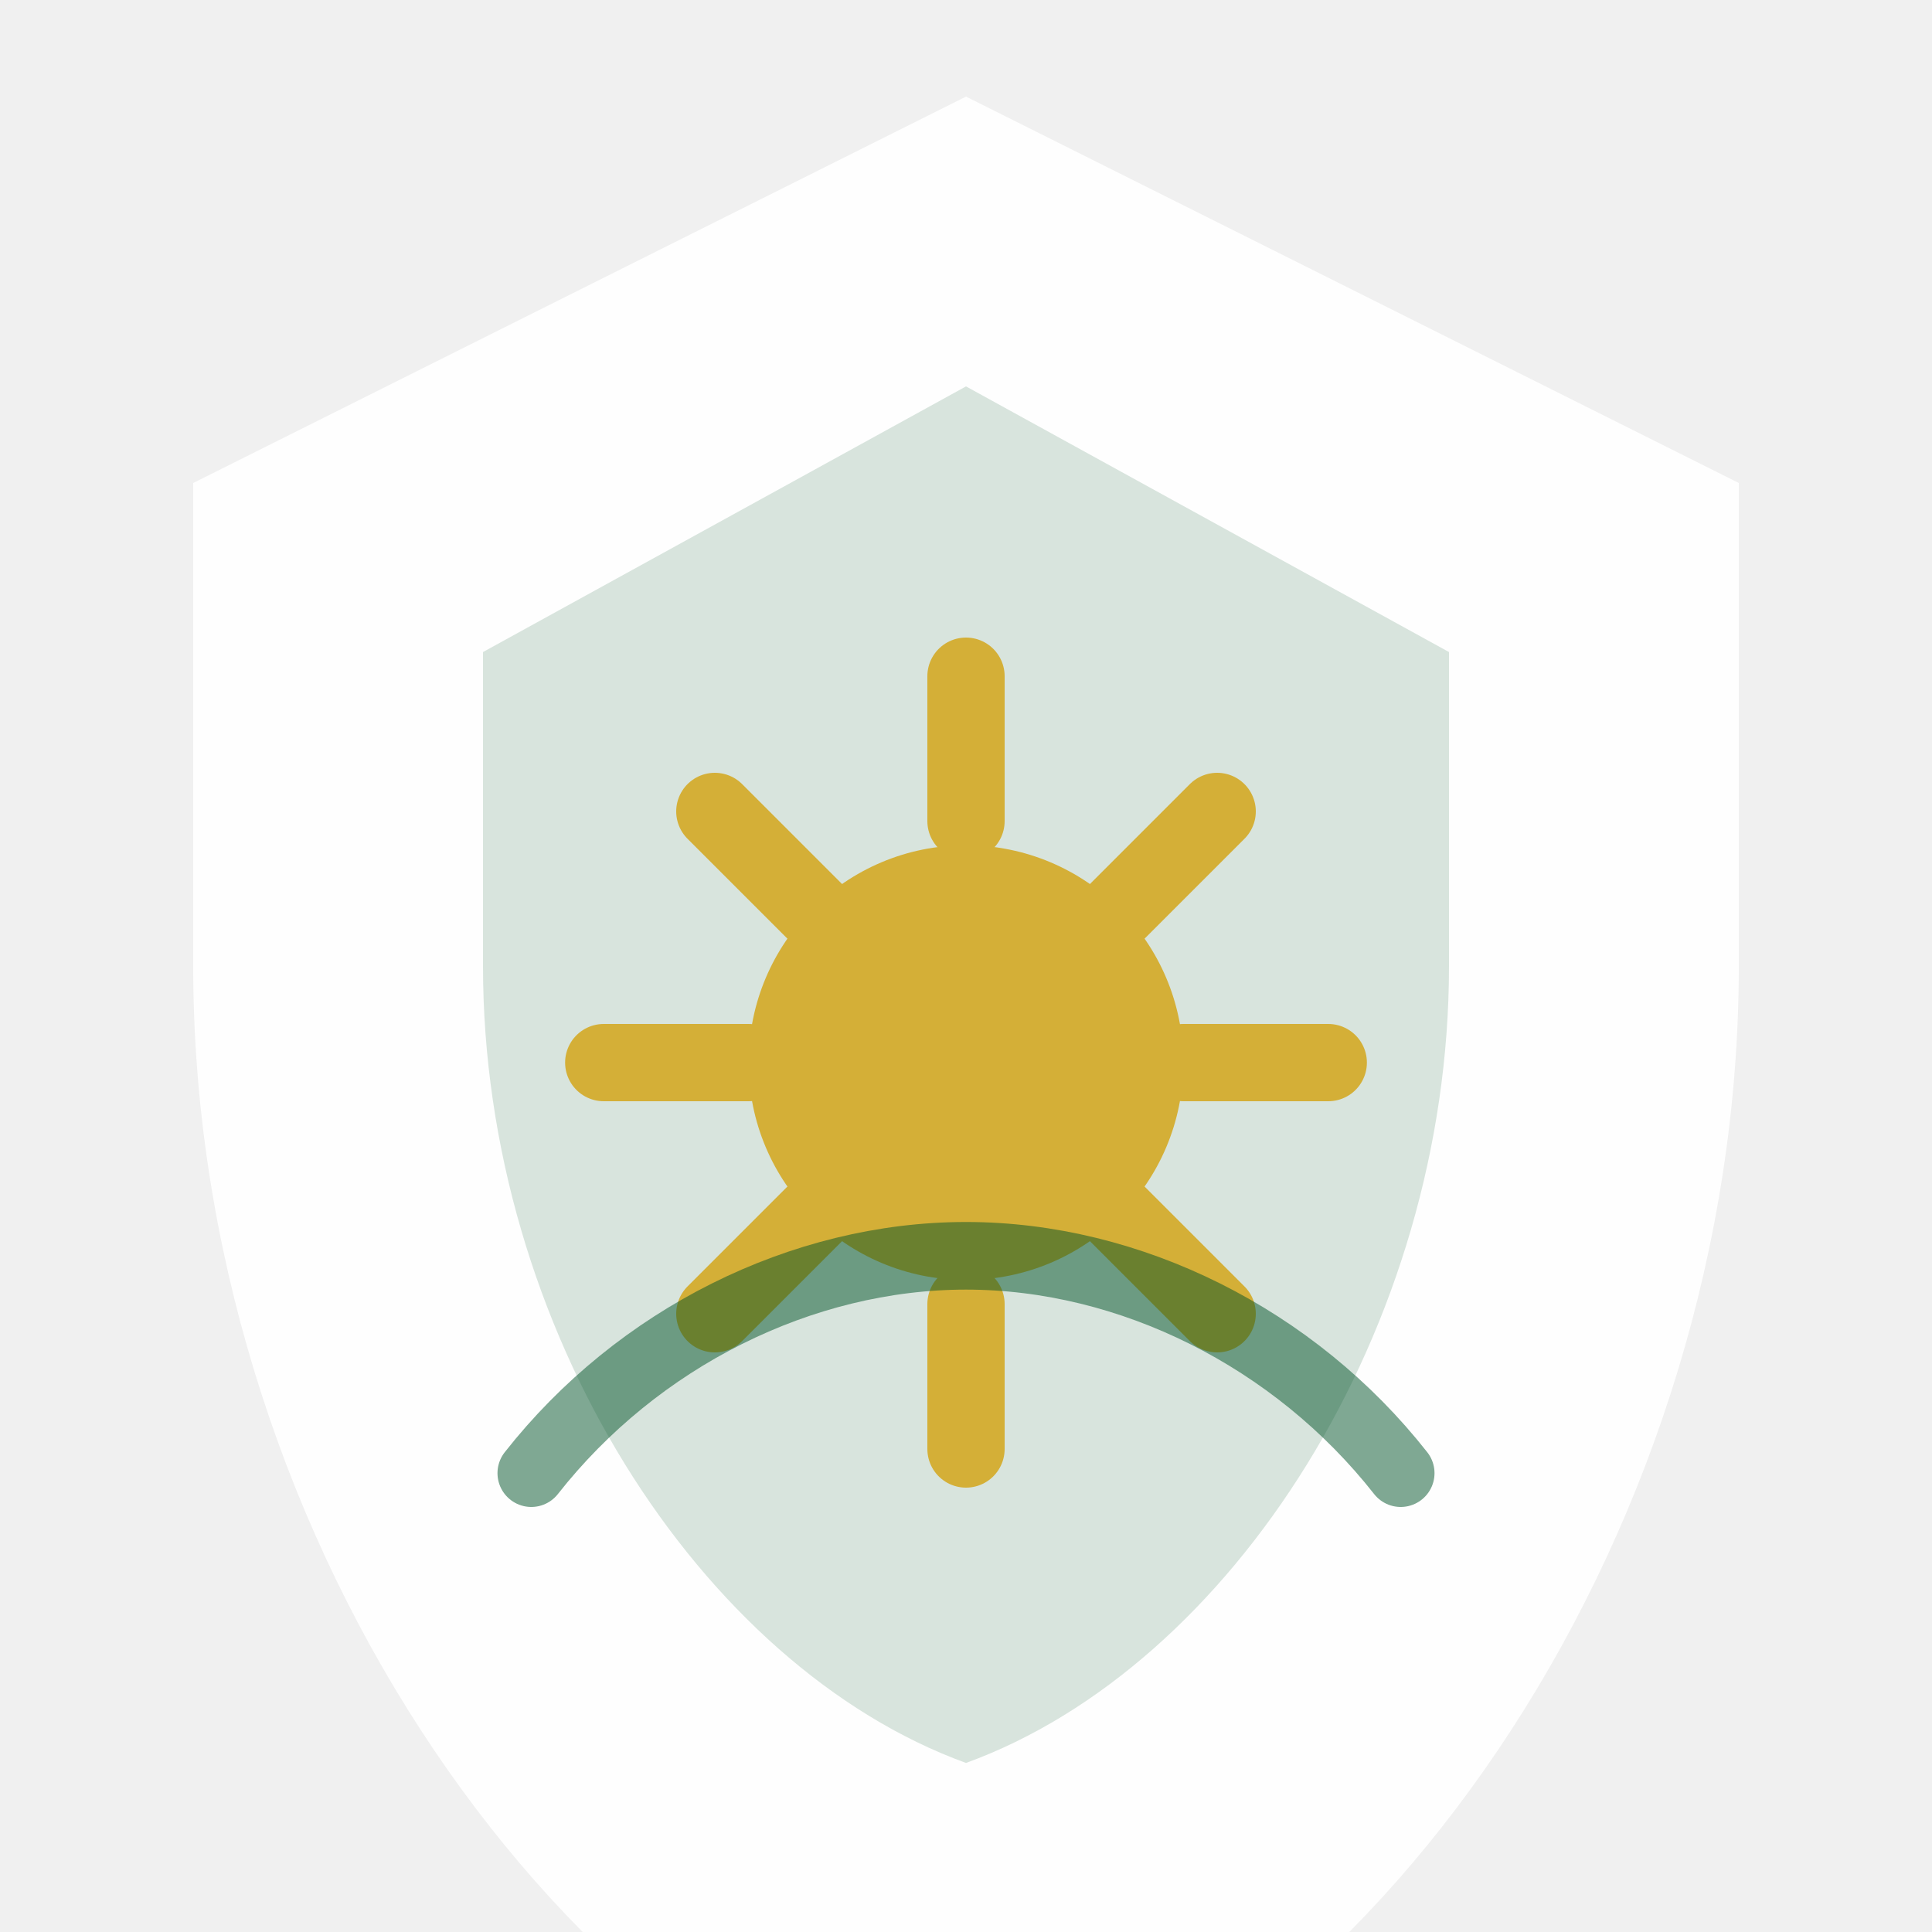
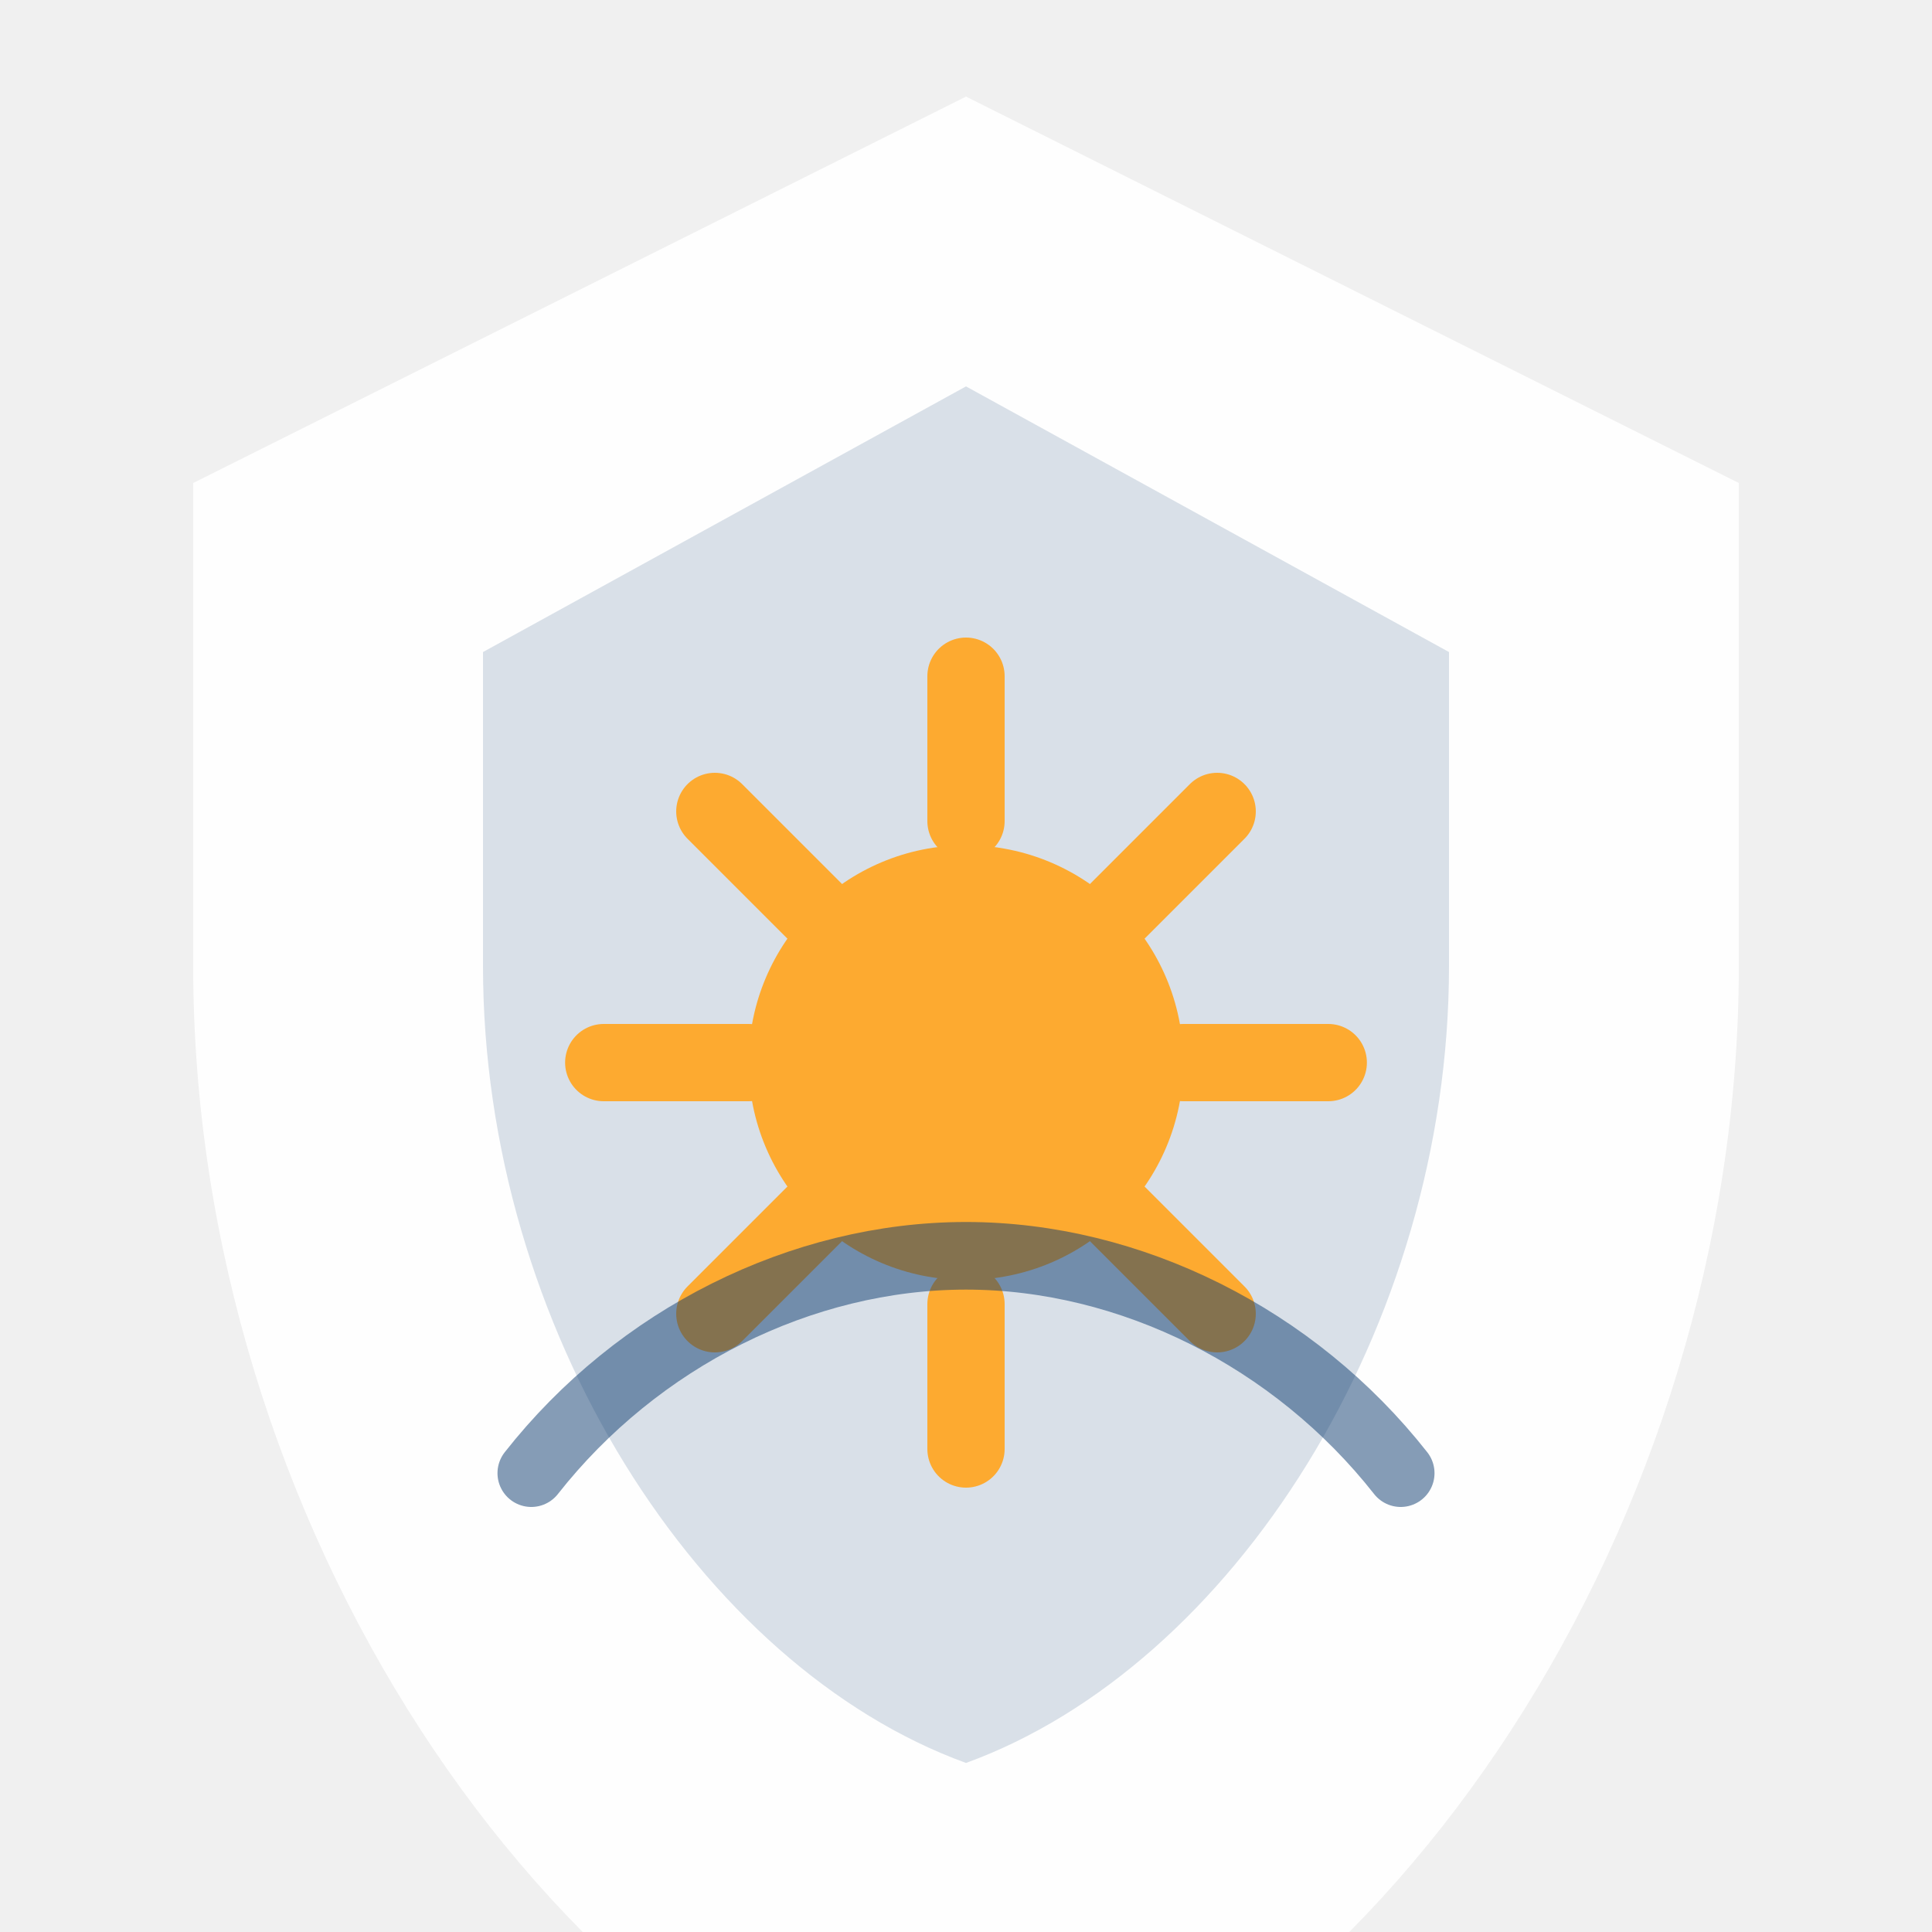
<svg xmlns="http://www.w3.org/2000/svg" viewBox="0 0 40 40" fill="none" role="img" aria-label="Ingoboka">
  <path d="M20 2L4 10v10c0 11.5 7.2 22.3 16 25 8.8-2.7 16-13.5 16-25V10L20 2z" fill="#FFFFFF" fill-opacity="0.95" />
-   <path d="M20 8L10 13.5v6.5c0 7.5 4.5 14.5 10 16.5 5.5-2 10-9 10-16.5v-6.5L20 8z" fill="#005127" fill-opacity="0.15" />
-   <circle cx="20" cy="22" r="4.5" fill="#D4AF37" />
-   <path d="M20 14v3M20 27v3M12.5 22h3M24.5 22h3M14.8 16.8l2.1 2.1M23.1 25.1l2.1 2.1M14.8 27.2l2.1-2.1M23.1 18.9l2.1-2.1" stroke="#D4AF37" stroke-width="1.6" stroke-linecap="round" />
-   <path d="M11 30.5c2.2-2.8 5.6-4.5 9-4.5s6.8 1.7 9 4.5" stroke="#005127" stroke-width="1.4" stroke-linecap="round" fill="none" opacity="0.5" />
+   <path d="M20 8L10 13.5v6.5c0 7.5 4.5 14.5 10 16.5 5.5-2 10-9 10-16.5v-6.5L20 8z" fill="#0B3A6E" fill-opacity="0.15" />
+   <circle cx="20" cy="22" r="4.5" fill="#FDAA30" />
+   <path d="M20 14v3M20 27v3M12.5 22h3M24.5 22h3M14.8 16.8l2.1 2.1M23.1 25.1l2.1 2.1M14.8 27.2l2.1-2.1M23.1 18.9l2.1-2.1" stroke="#FDAA30" stroke-width="1.6" stroke-linecap="round" />
+   <path d="M11 30.5c2.2-2.8 5.6-4.5 9-4.5s6.8 1.7 9 4.5" stroke="#0B3A6E" stroke-width="1.4" stroke-linecap="round" fill="none" opacity="0.5" />
</svg>
